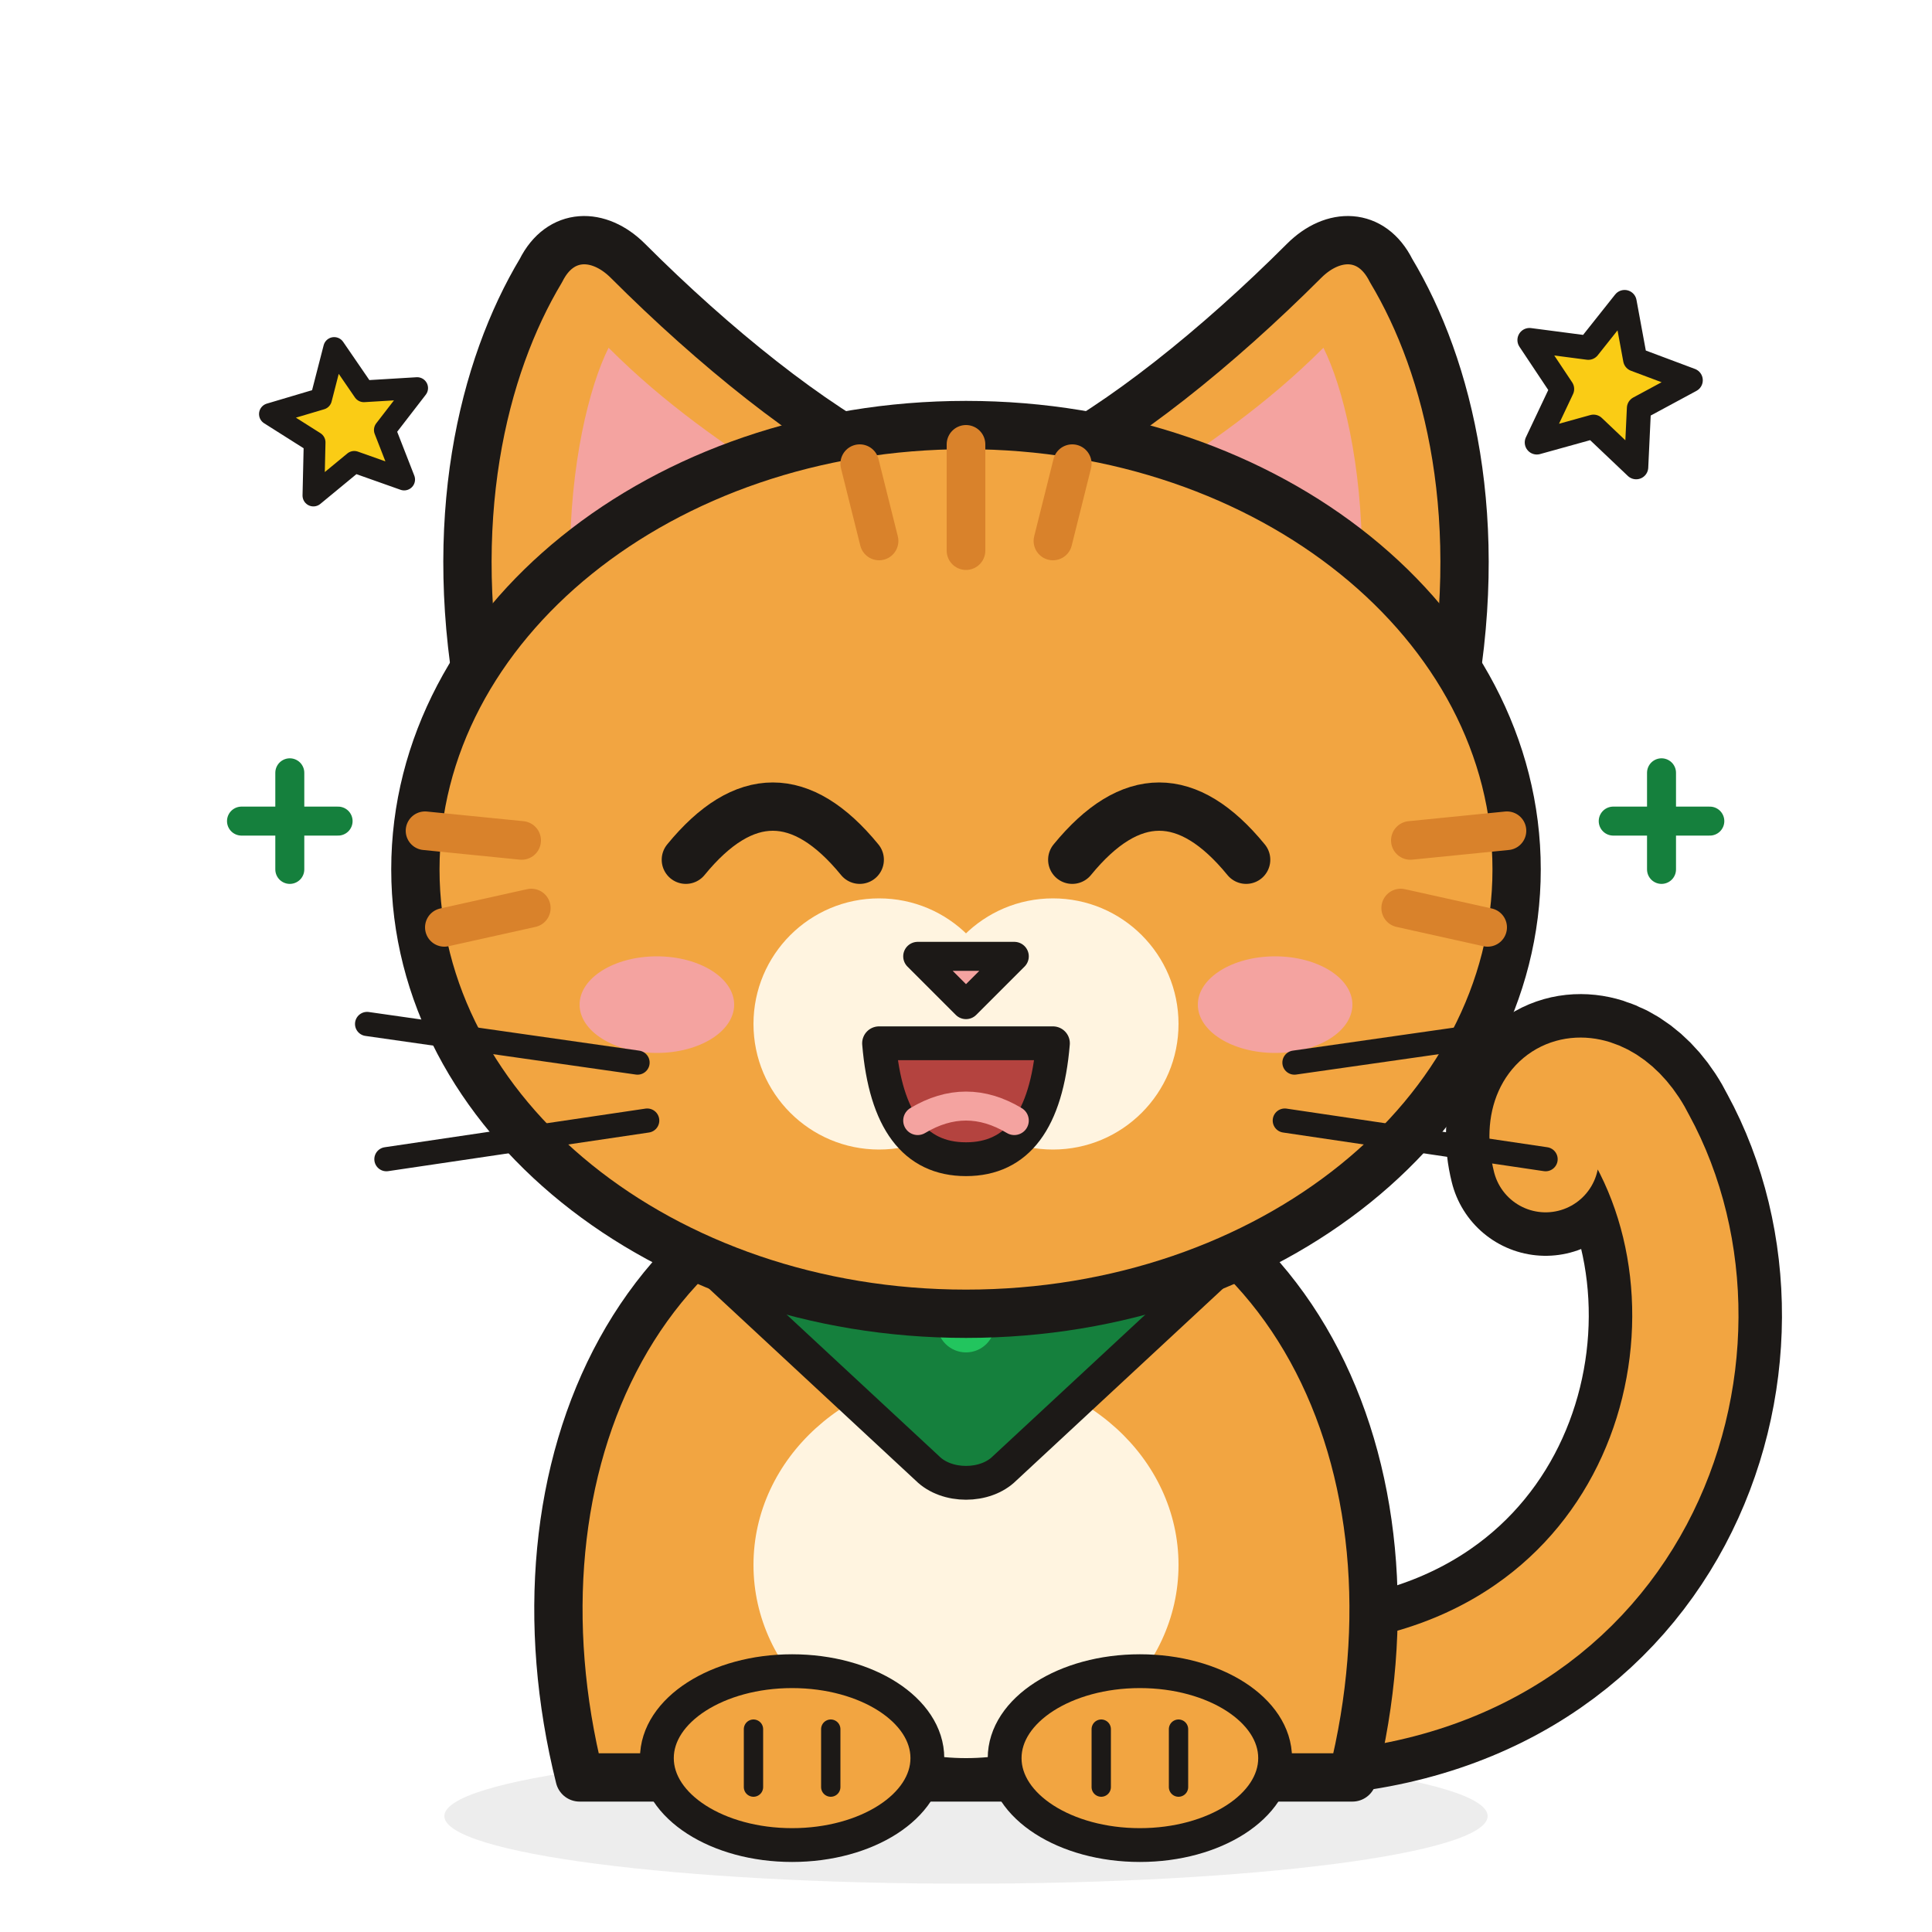
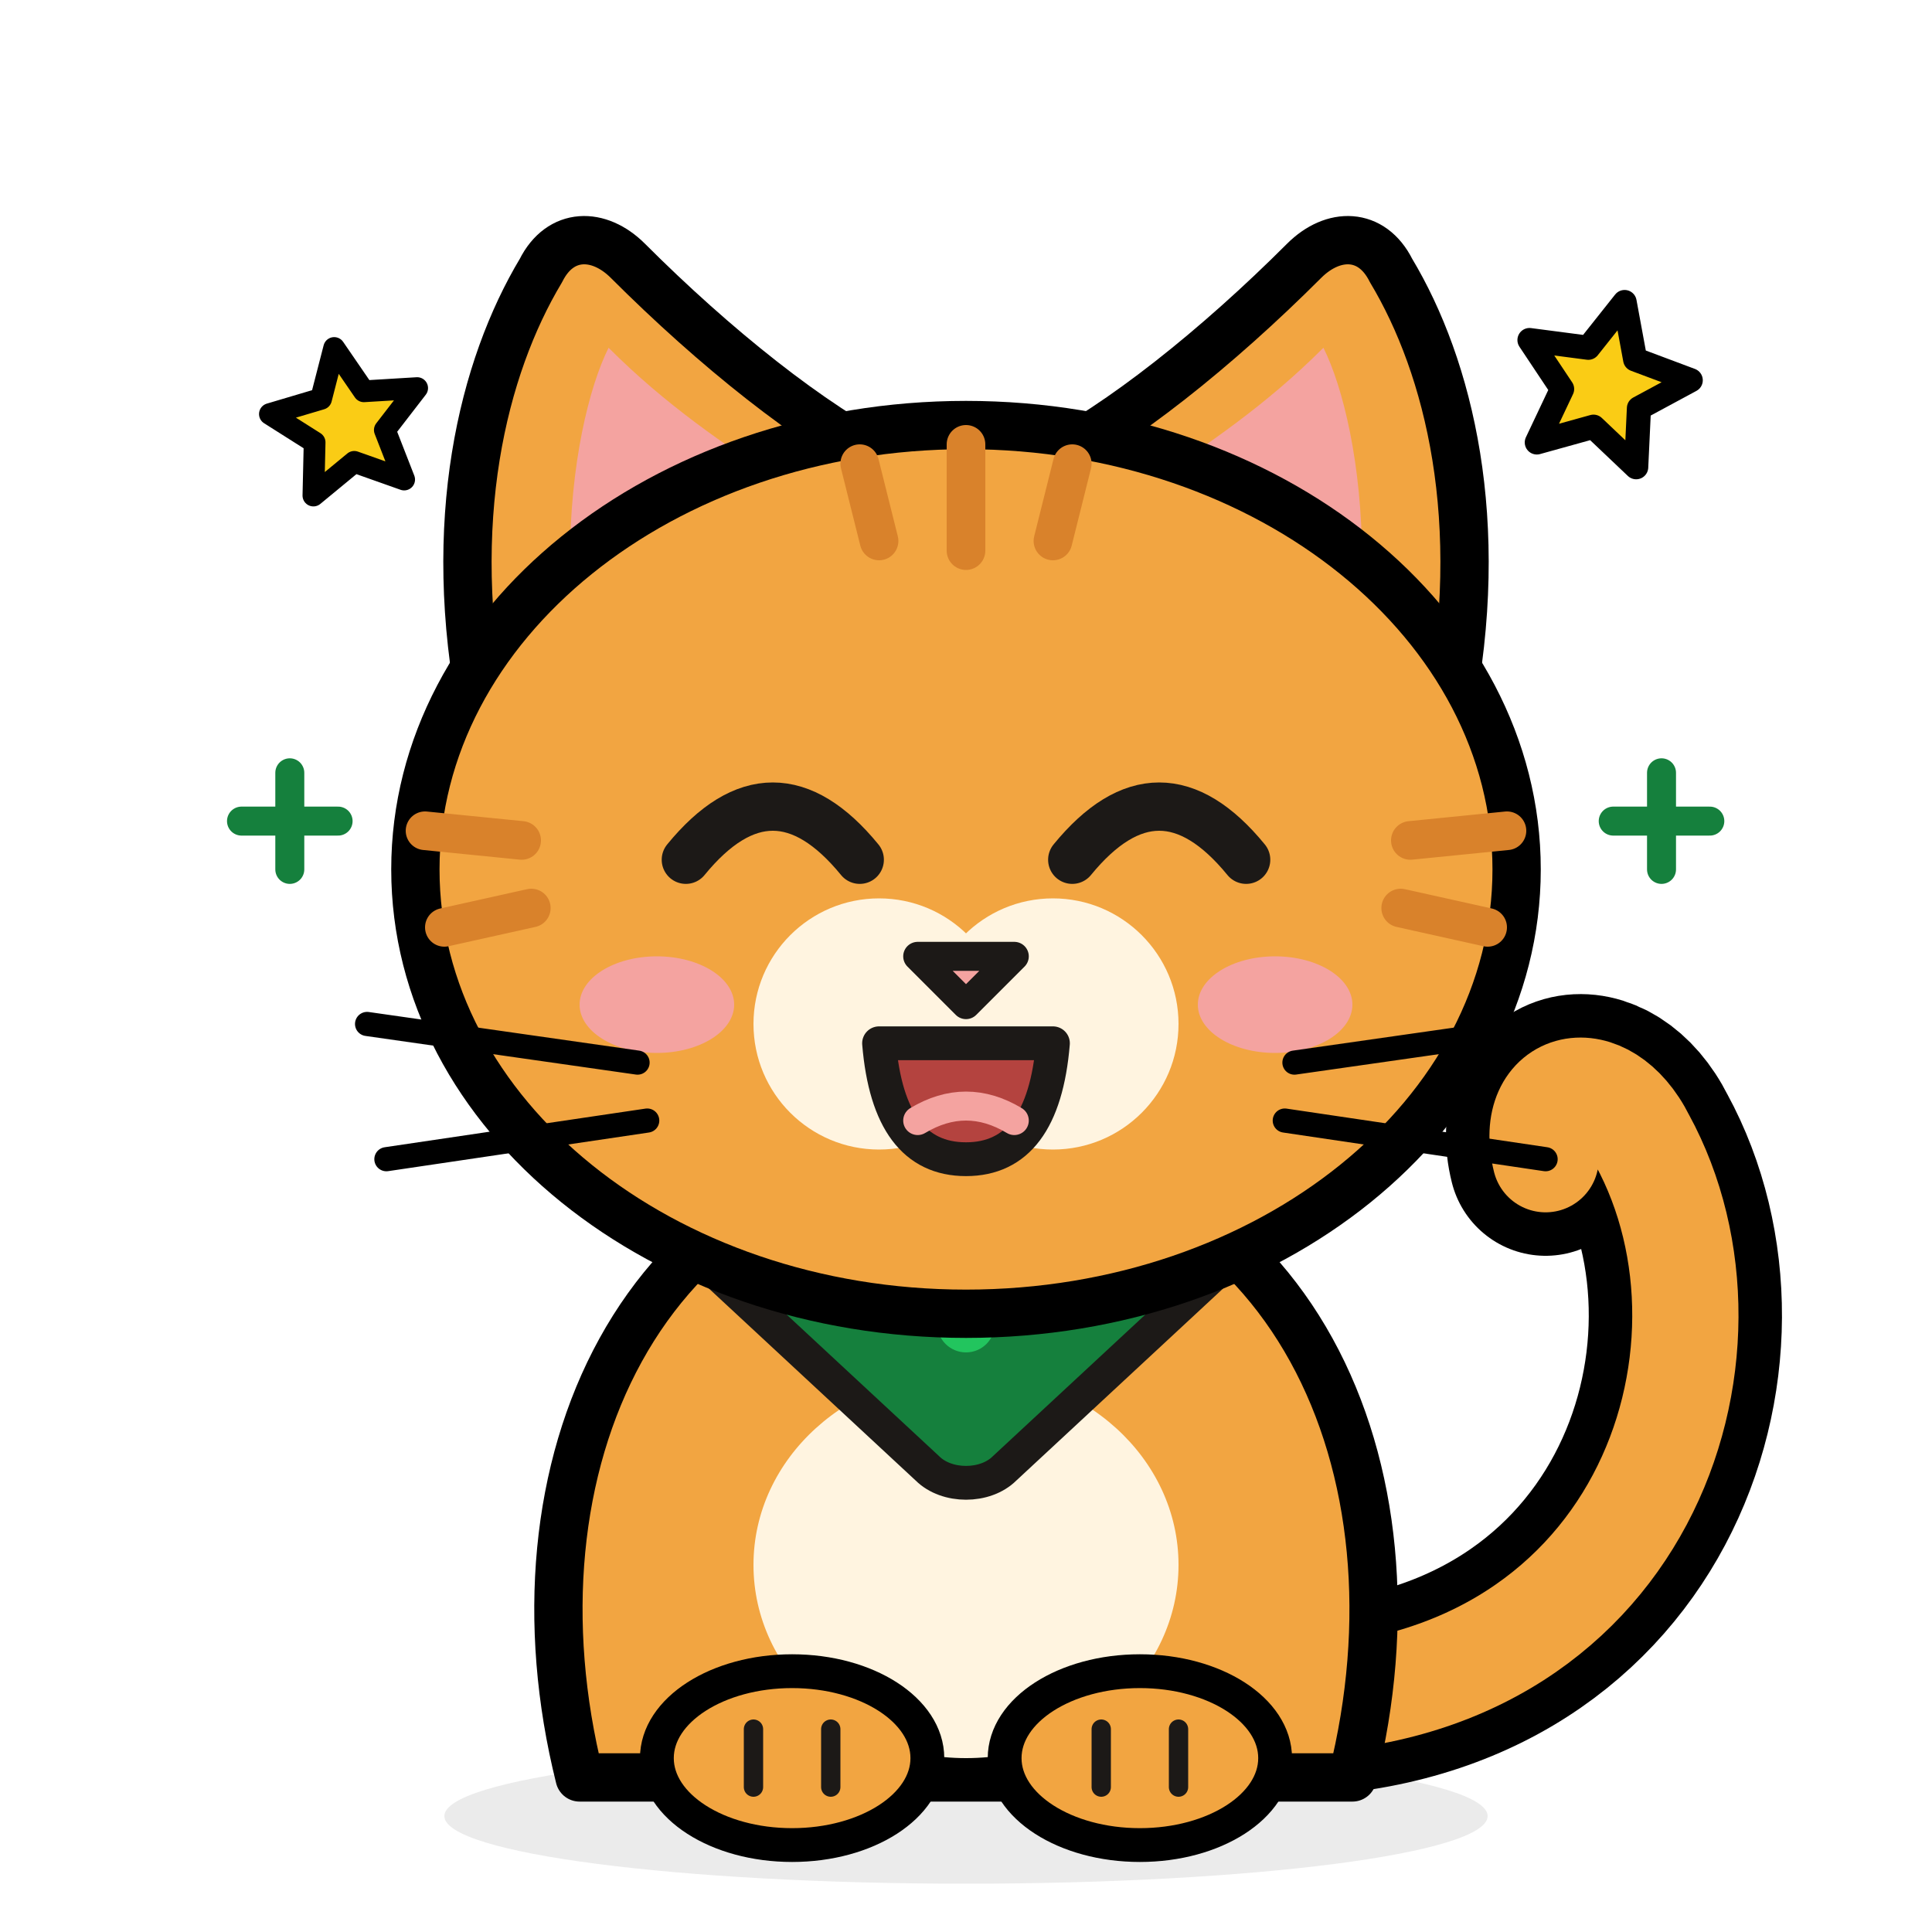
<svg xmlns="http://www.w3.org/2000/svg" viewBox="0 0 200 200" width="200" height="200">
-   <ellipse cx="100" cy="188" rx="54" ry="7" fill="#1C1917" opacity="0.08" />
-   <path d="M 132 176 C 170 176 182 140 170 118 C 166 110 158 112 160 120" fill="none" stroke="#1C1917" stroke-width="20" stroke-linecap="round" />
+   <ellipse cx="100" cy="188" rx="54" ry="7" fill="currentColor" opacity="0.08" />
+   <path d="M 132 176 C 170 176 182 140 170 118 C 166 110 158 112 160 120" fill="none" stroke="currentColor" stroke-width="20" stroke-linecap="round" />
  <path d="M 132 176 C 170 176 182 140 170 118 C 166 110 158 112 160 120" fill="none" stroke="#F2A541" stroke-width="11" stroke-linecap="round" />
-   <path d="M 60 184 C 52 152 66 120 100 118 C 134 120 148 152 140 184 Z" fill="#F2A541" stroke="#1C1917" stroke-width="5" stroke-linecap="round" stroke-linejoin="round" />
+   <path d="M 60 184 C 52 152 66 120 100 118 C 134 120 148 152 140 184 Z" fill="#F2A541" stroke="currentColor" stroke-width="5" stroke-linecap="round" stroke-linejoin="round" />
  <ellipse cx="100" cy="162" rx="22" ry="20" fill="#FFF4E0" />
  <path d="M 68 126 C 86 136 114 136 132 126 L 104 152 C 102 154 98 154 96 152 Z" fill="#15803D" stroke="#1C1917" stroke-width="3.5" stroke-linecap="round" stroke-linejoin="round" />
  <circle cx="100" cy="137" r="3" fill="#22C55E" />
-   <ellipse cx="82" cy="182" rx="14" ry="9" fill="#F2A541" stroke="#1C1917" stroke-width="3.5" stroke-linecap="round" stroke-linejoin="round" />
-   <ellipse cx="118" cy="182" rx="14" ry="9" fill="#F2A541" stroke="#1C1917" stroke-width="3.5" stroke-linecap="round" stroke-linejoin="round" />
+   <ellipse cx="82" cy="182" rx="14" ry="9" fill="#F2A541" stroke="currentColor" stroke-width="3.5" stroke-linecap="round" stroke-linejoin="round" />
+   <ellipse cx="118" cy="182" rx="14" ry="9" fill="#F2A541" stroke="currentColor" stroke-width="3.5" stroke-linecap="round" stroke-linejoin="round" />
  <path d="M 78 179 L 78 185 M 86 179 L 86 185 M 114 179 L 114 185 M 122 179 L 122 185" stroke="#1C1917" stroke-width="2" stroke-linecap="round" />
-   <path d="M 50 74 C 46 54 50 38 56 28 C 58 24 62 24 65 27 C 74 36 84 44 92 48 Z" fill="#F2A541" stroke="#1C1917" stroke-width="5" stroke-linecap="round" stroke-linejoin="round" />
-   <path d="M 150 74 C 154 54 150 38 144 28 C 142 24 138 24 135 27 C 126 36 116 44 108 48 Z" fill="#F2A541" stroke="#1C1917" stroke-width="5" stroke-linecap="round" stroke-linejoin="round" />
+   <path d="M 50 74 C 46 54 50 38 56 28 C 58 24 62 24 65 27 C 74 36 84 44 92 48 Z" fill="#F2A541" stroke="currentColor" stroke-width="5" stroke-linecap="round" stroke-linejoin="round" />
+   <path d="M 150 74 C 154 54 150 38 144 28 C 142 24 138 24 135 27 C 126 36 116 44 108 48 Z" fill="#F2A541" stroke="currentColor" stroke-width="5" stroke-linecap="round" stroke-linejoin="round" />
  <path d="M 59 58 C 59 48 61 40 63 36 C 69 42 75 46 81 50 Z" fill="#F4A3A0" />
  <path d="M 141 58 C 141 48 139 40 137 36 C 131 42 125 46 119 50 Z" fill="#F4A3A0" />
-   <ellipse cx="100" cy="90" rx="57" ry="46" fill="#F2A541" stroke="#1C1917" stroke-width="5" stroke-linecap="round" stroke-linejoin="round" />
+   <ellipse cx="100" cy="90" rx="57" ry="46" fill="#F2A541" stroke="currentColor" stroke-width="5" stroke-linecap="round" stroke-linejoin="round" />
  <path d="M 100 46 L 100 57 M 89 48 L 91 56 M 111 48 L 109 56" stroke="#D9822B" stroke-width="4" stroke-linecap="round" />
  <path d="M 44 86 L 54 87 M 46 96 L 55 94 M 156 86 L 146 87 M 154 96 L 145 94" stroke="#D9822B" stroke-width="4" stroke-linecap="round" />
  <circle cx="91" cy="106" r="13" fill="#FFF4E0" />
  <circle cx="109" cy="106" r="13" fill="#FFF4E0" />
  <ellipse cx="68" cy="104" rx="8" ry="5" fill="#F4A3A0" opacity="1" />
  <ellipse cx="132" cy="104" rx="8" ry="5" fill="#F4A3A0" opacity="1" />
-   <path d="M 66 110 L 38 106 M 67 116 L 40 120 M 134 110 L 162 106 M 133 116 L 160 120" stroke="#1C1917" stroke-width="2.5" stroke-linecap="round" />
+   <path d="M 66 110 L 38 106 M 67 116 L 40 120 M 134 110 L 162 106 M 133 116 L 160 120" stroke="currentColor" stroke-width="2.5" stroke-linecap="round" />
  <path d="M 71 89 Q 80 78 89 89" fill="none" stroke="#1C1917" stroke-width="5" stroke-linecap="round" stroke-linejoin="round" />
  <path d="M 111 89 Q 120 78 129 89" fill="none" stroke="#1C1917" stroke-width="5" stroke-linecap="round" stroke-linejoin="round" />
  <path d="M 95 99 L 105 99 L 100 104 Z" fill="#F4A3A0" stroke="#1C1917" stroke-width="3" stroke-linejoin="round" />
  <path d="M 91 108 Q 100 108 109 108 Q 108 120 100 120 Q 92 120 91 108 Z" fill="#B4433F" stroke="#1C1917" stroke-width="3.5" stroke-linecap="round" stroke-linejoin="round" />
  <path d="M 95 116 Q 100 113 105 116" fill="none" stroke="#F4A3A0" stroke-width="3" stroke-linecap="round" />
-   <path transform="translate(36 44) rotate(-10) scale(0.9)" d="M 0 -9 L 2.5 -3.5 L 8.6 -2.8 L 4.1 1.3 L 5.3 7.3 L 0 4.3 L -5.3 7.3 L -4.1 1.3 L -8.6 -2.8 L -2.5 -3.5 Z" fill="#FACC15" stroke="#1C1917" stroke-width="2.5" stroke-linejoin="round" />
-   <path transform="translate(166 40) rotate(14) scale(1)" d="M 0 -9 L 2.5 -3.5 L 8.6 -2.8 L 4.1 1.3 L 5.3 7.3 L 0 4.3 L -5.3 7.3 L -4.1 1.3 L -8.6 -2.8 L -2.5 -3.5 Z" fill="#FACC15" stroke="#1C1917" stroke-width="2.5" stroke-linejoin="round" />
+   <path transform="translate(36 44) rotate(-10) scale(0.9)" d="M 0 -9 L 2.5 -3.5 L 8.6 -2.8 L 4.1 1.3 L 5.3 7.3 L 0 4.3 L -5.3 7.3 L -4.1 1.3 L -8.6 -2.8 L -2.5 -3.5 Z" fill="#FACC15" stroke="currentColor" stroke-width="2.5" stroke-linejoin="round" />
+   <path transform="translate(166 40) rotate(14) scale(1)" d="M 0 -9 L 2.5 -3.5 L 8.6 -2.8 L 4.1 1.3 L 5.3 7.3 L 0 4.3 L -5.3 7.3 L -4.1 1.3 L -8.6 -2.8 L -2.5 -3.5 Z" fill="#FACC15" stroke="currentColor" stroke-width="2.5" stroke-linejoin="round" />
  <path d="M 30 80 v 10 M 25 85 h 10 M 172 80 v 10 M 167 85 h 10" stroke="#15803D" stroke-width="3" stroke-linecap="round" />
</svg>
